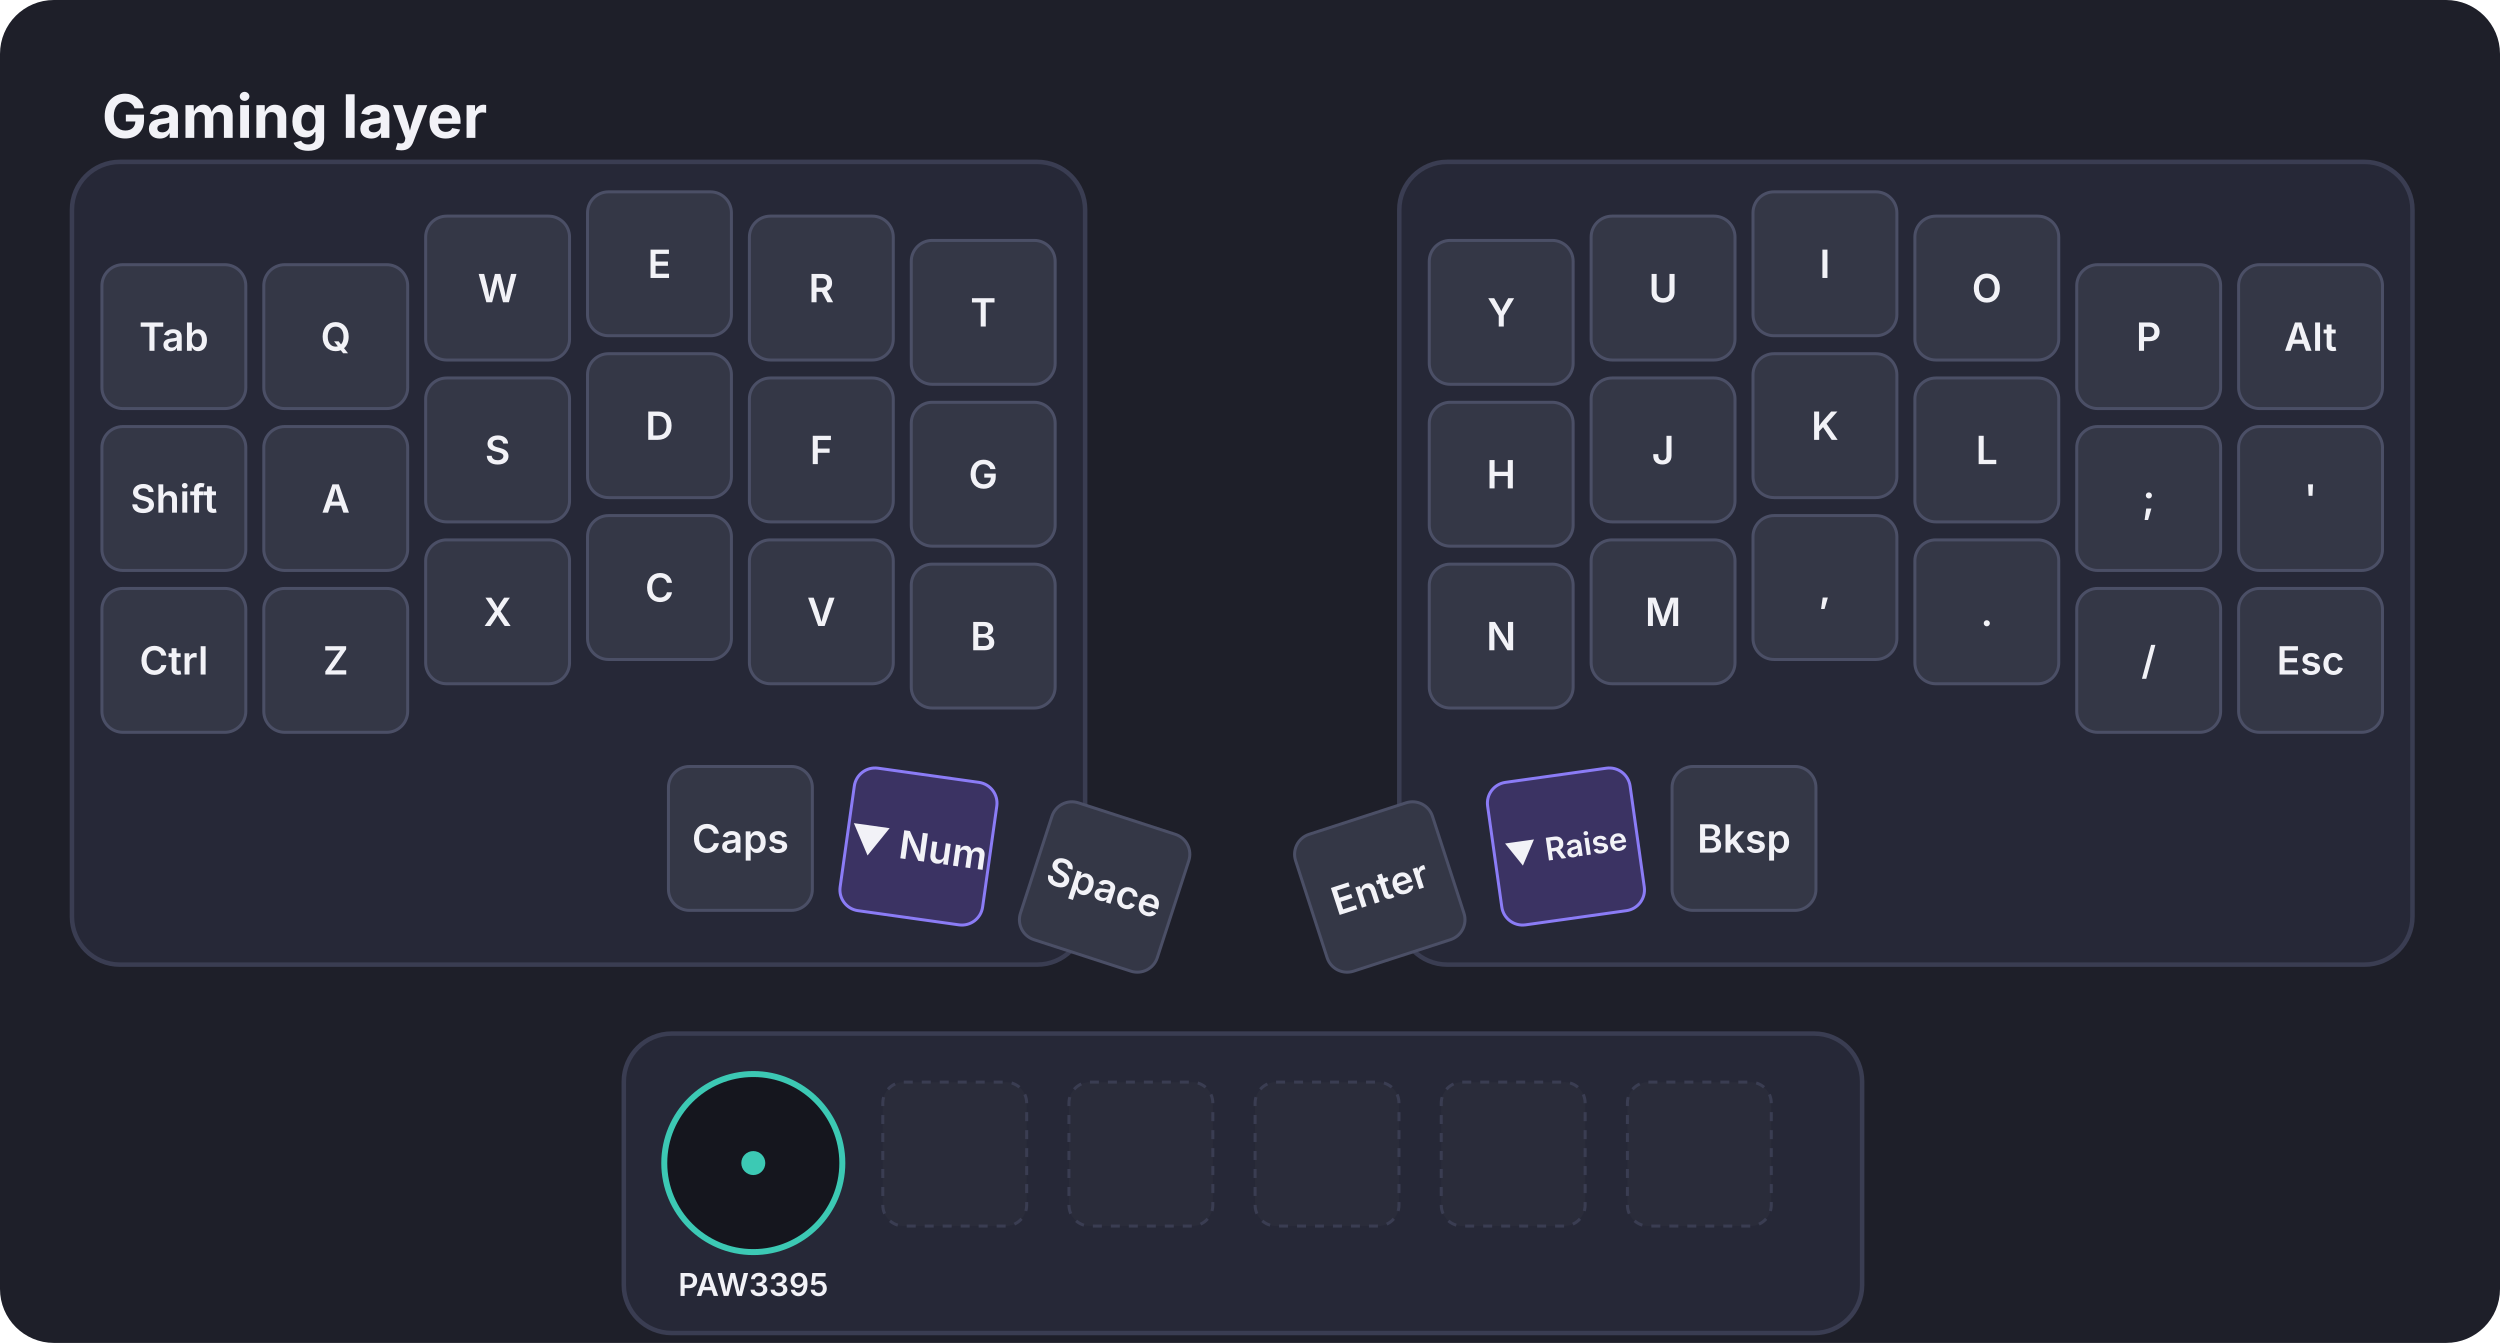
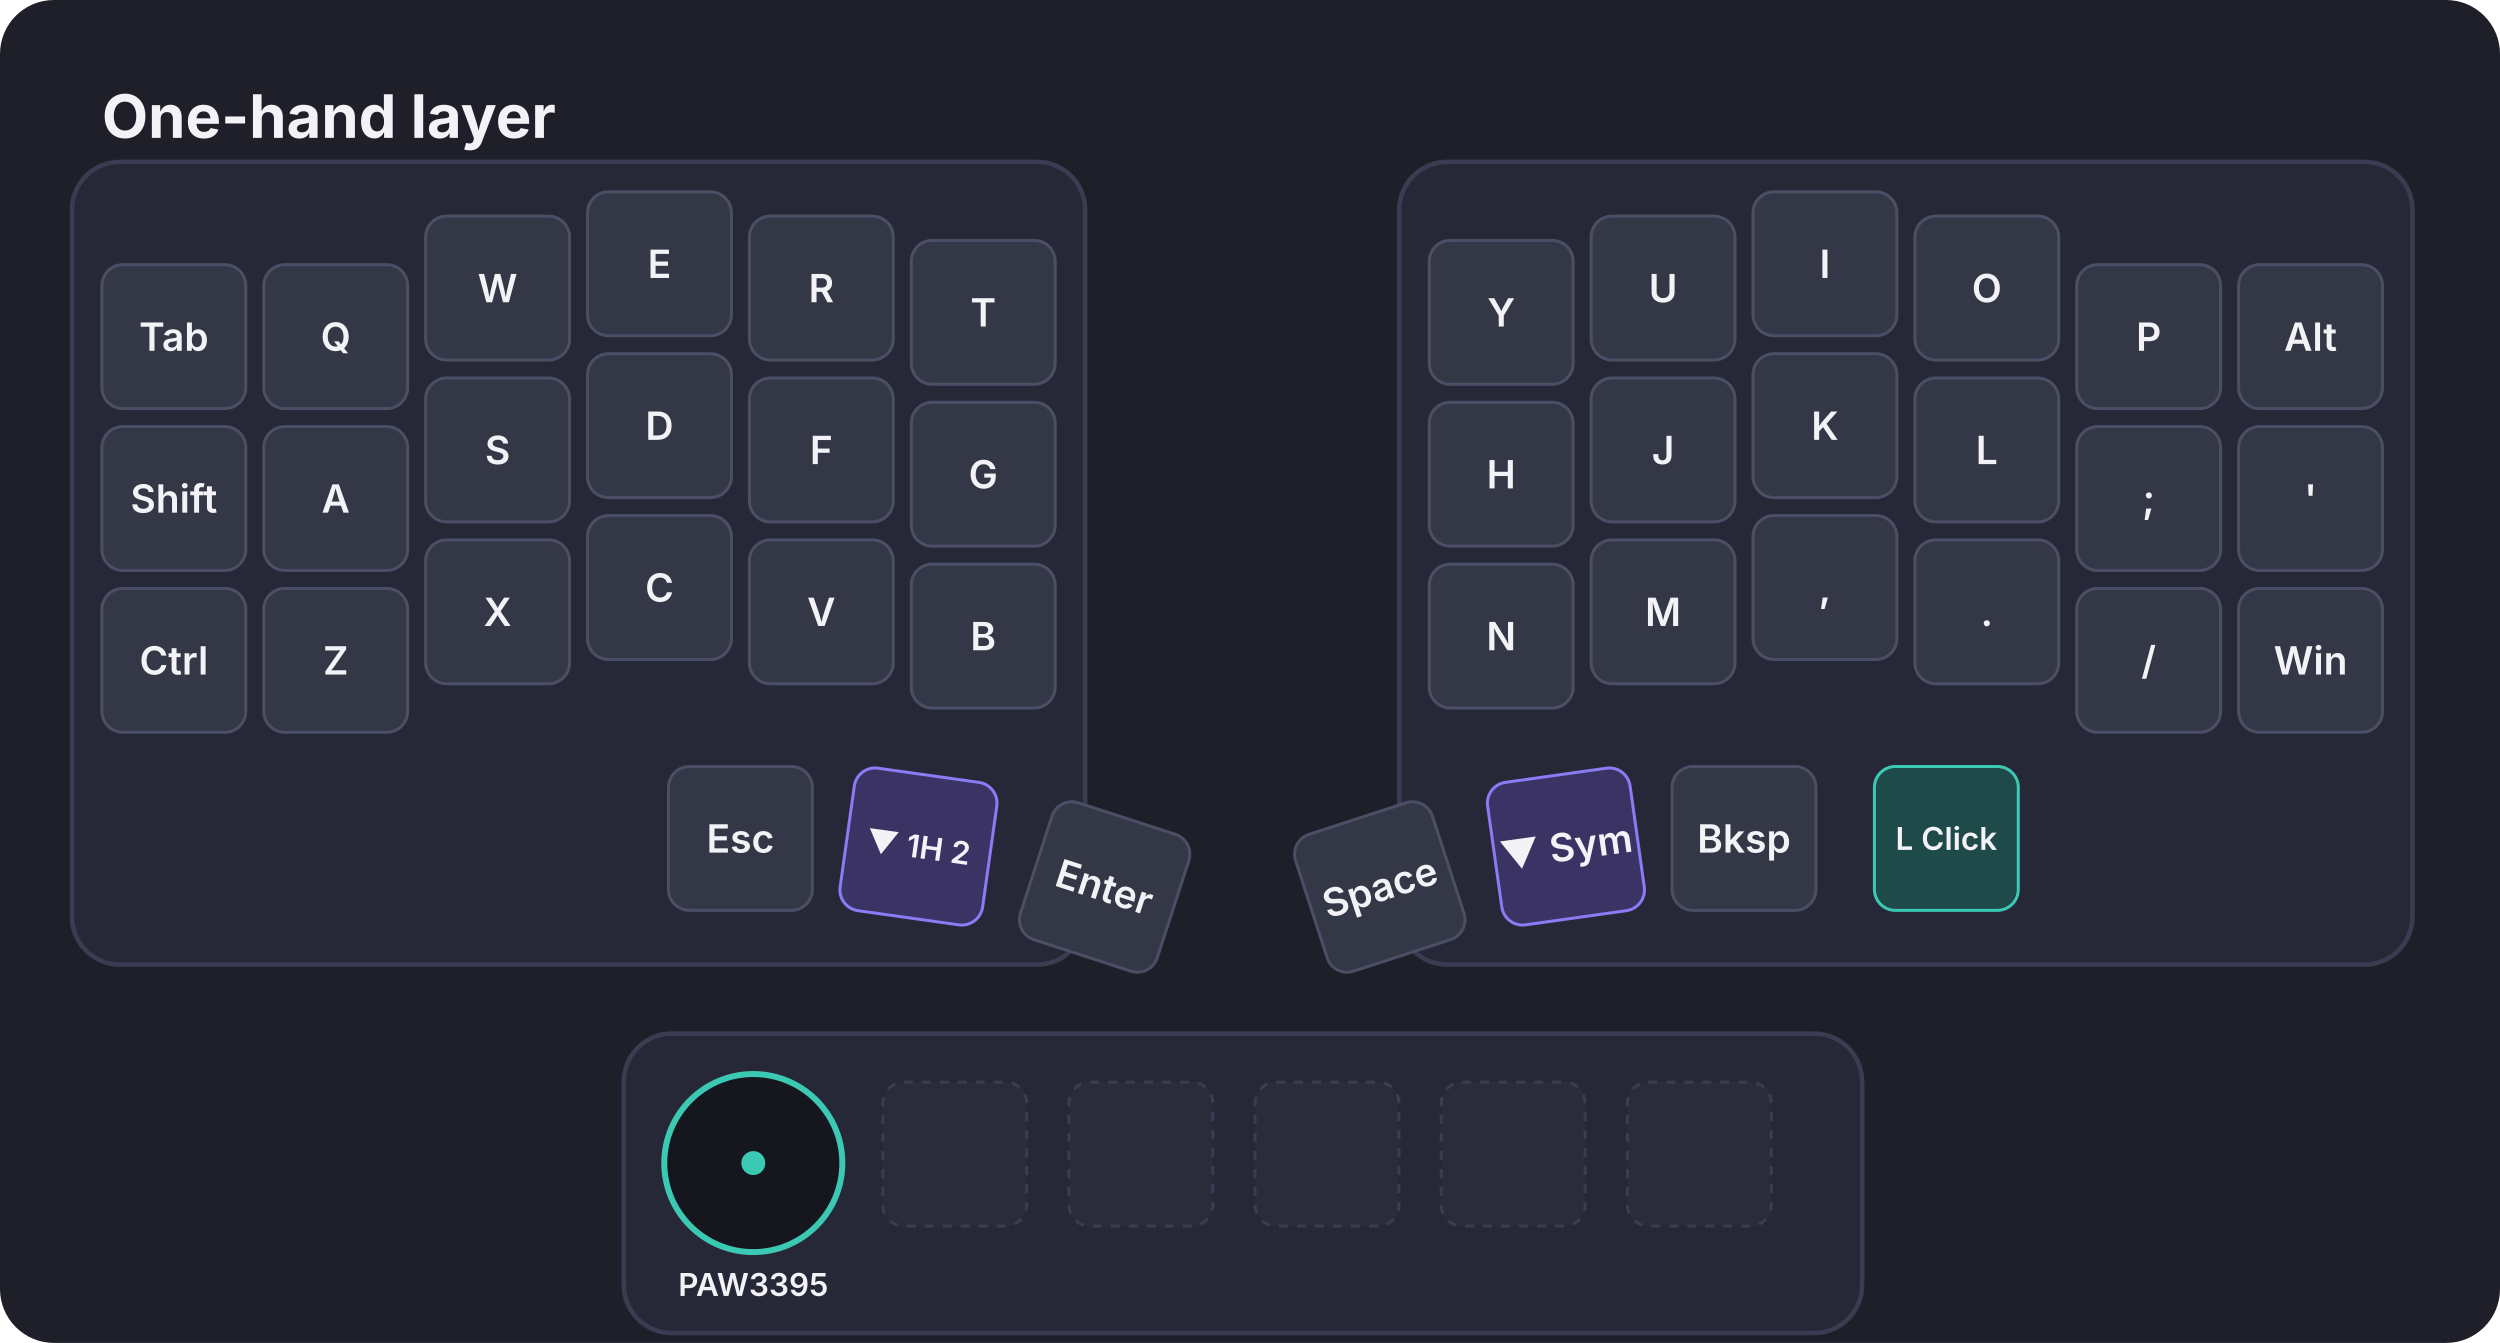
<svg xmlns="http://www.w3.org/2000/svg" width="834" height="448" viewBox="0 0 834 448">
  <style>
  .bg { fill: #1e1f29; }
  .half { fill: #262837; stroke: #3a3d52; stroke-width: 1.5; }
  .key { fill: #343746; stroke: #4b4f66; stroke-width: 1; }
  .lbl { fill: #f2f2f7; font: 600 13px 'Inter','Segoe UI',Helvetica,Arial,sans-serif; text-anchor: middle; dominant-baseline: central; }
  .small { font-size: 10.5px; }
  .title { fill: #f2f2f7; font: 700 20px 'Inter','Segoe UI',Helvetica,Arial,sans-serif; }
  .sub { fill: #9a9cb3; font: 500 12px 'Inter','Segoe UI',Helvetica,Arial,sans-serif; }
  .kind-layer { fill: #3b3363; stroke: #8b7cf6; }
  .kind-toggle { fill: #4a2a55; stroke: #e07cf6; }
  .kind-rgb { fill: #4a2236; stroke: #f57cb6; }
  .kind-mouse { fill: #1f4a4a; stroke: #3cc9b4; }
  .kind-bt { fill: #1f3a5c; stroke: #4c9cf5; }
  .kind-danger { fill: #5c1f2a; stroke: #f5576c; }
  .kind-macro { fill: #4d3d1d; stroke: #f5b84c; }
  .kind-trans { fill: #2a2c3a; stroke: #3a3d52; stroke-dasharray: 3 3; }
  .sensor { fill: #15161e; stroke: #3cc9b4; stroke-width: 2; }
  .sensor-dot { fill: #3cc9b4; }
  .wire { fill: none; stroke-width: 2.2; }
  .pin { fill: #f2f2f7; font: 500 11.5px 'JetBrains Mono','Fira Code',Menlo,monospace; dominant-baseline: central; }
  .pinbox { fill: #343746; stroke: #4b4f66; }
  .board { fill: #17351f; stroke: #3ccf6e; stroke-width: 2; }
</style>
  <rect class="bg" width="100%" height="100%" rx="18" />
-   <text class="title" x="34" y="46">Gaming layer</text>
+   <text class="title" x="34" y="46">One-hand layer</text>
  <rect class="half" x="24" y="54" width="338" height="267.8" rx="16" />
  <rect class="half" x="466.8" y="54" width="338" height="267.8" rx="16" />
  <rect class="half" x="208.1" y="344.8" width="413.1" height="99.9" rx="16" />
  <circle class="sensor" cx="251.3" cy="388.0" r="29.7" />
  <circle class="sensor-dot" cx="251.3" cy="388.0" r="4" />
  <text class="lbl small" x="251.3" y="428.5">PAW3395</text>
  <g>
    <rect class="key" x="34.0" y="88.3" width="48" height="48" rx="7" />
    <text class="lbl" x="58.0" y="112.3">Tab</text>
  </g>
  <g>
    <rect class="key" x="88.0" y="88.3" width="48" height="48" rx="7" />
    <text class="lbl" x="112.0" y="112.3">Q</text>
  </g>
  <g>
    <rect class="key" x="142.0" y="72.1" width="48" height="48" rx="7" />
    <text class="lbl" x="166.0" y="96.1">W</text>
  </g>
  <g>
    <rect class="key" x="196.0" y="64.0" width="48" height="48" rx="7" />
    <text class="lbl" x="220.0" y="88.0">E</text>
  </g>
  <g>
    <rect class="key" x="250.0" y="72.1" width="48" height="48" rx="7" />
    <text class="lbl" x="274.0" y="96.1">R</text>
  </g>
  <g>
    <rect class="key" x="304.0" y="80.2" width="48" height="48" rx="7" />
    <text class="lbl" x="328.0" y="104.2">T</text>
  </g>
  <g>
    <rect class="key" x="476.8" y="80.2" width="48" height="48" rx="7" />
    <text class="lbl" x="500.8" y="104.2">Y</text>
  </g>
  <g>
    <rect class="key" x="530.8" y="72.1" width="48" height="48" rx="7" />
    <text class="lbl" x="554.8" y="96.1">U</text>
  </g>
  <g>
    <rect class="key" x="584.8" y="64.0" width="48" height="48" rx="7" />
    <text class="lbl" x="608.8" y="88.0">I</text>
  </g>
  <g>
    <rect class="key" x="638.8" y="72.1" width="48" height="48" rx="7" />
    <text class="lbl" x="662.8" y="96.1">O</text>
  </g>
  <g>
    <rect class="key" x="692.8" y="88.3" width="48" height="48" rx="7" />
    <text class="lbl" x="716.8" y="112.3">P</text>
  </g>
  <g>
    <rect class="key" x="746.8" y="88.3" width="48" height="48" rx="7" />
    <text class="lbl" x="770.8" y="112.3">Alt</text>
  </g>
  <g>
    <rect class="key" x="34.0" y="142.3" width="48" height="48" rx="7" />
    <text class="lbl" x="58.0" y="166.3">Shift</text>
  </g>
  <g>
    <rect class="key" x="88.0" y="142.3" width="48" height="48" rx="7" />
    <text class="lbl" x="112.0" y="166.3">A</text>
  </g>
  <g>
    <rect class="key" x="142.0" y="126.1" width="48" height="48" rx="7" />
    <text class="lbl" x="166.0" y="150.1">S</text>
  </g>
  <g>
    <rect class="key" x="196.0" y="118.0" width="48" height="48" rx="7" />
    <text class="lbl" x="220.0" y="142.0">D</text>
  </g>
  <g>
    <rect class="key" x="250.0" y="126.1" width="48" height="48" rx="7" />
    <text class="lbl" x="274.0" y="150.1">F</text>
  </g>
  <g>
    <rect class="key" x="304.0" y="134.2" width="48" height="48" rx="7" />
    <text class="lbl" x="328.0" y="158.2">G</text>
  </g>
  <g>
    <rect class="key" x="476.8" y="134.2" width="48" height="48" rx="7" />
    <text class="lbl" x="500.8" y="158.2">H</text>
  </g>
  <g>
    <rect class="key" x="530.8" y="126.1" width="48" height="48" rx="7" />
    <text class="lbl" x="554.8" y="150.1">J</text>
  </g>
  <g>
    <rect class="key" x="584.8" y="118.0" width="48" height="48" rx="7" />
    <text class="lbl" x="608.8" y="142.0">K</text>
  </g>
  <g>
    <rect class="key" x="638.8" y="126.1" width="48" height="48" rx="7" />
    <text class="lbl" x="662.8" y="150.1">L</text>
  </g>
  <g>
    <rect class="key" x="692.8" y="142.3" width="48" height="48" rx="7" />
    <text class="lbl" x="716.8" y="166.3">;</text>
  </g>
  <g>
    <rect class="key" x="746.8" y="142.3" width="48" height="48" rx="7" />
    <text class="lbl" x="770.8" y="166.3">'</text>
  </g>
  <g>
    <rect class="key" x="34.0" y="196.3" width="48" height="48" rx="7" />
    <text class="lbl" x="58.0" y="220.3">Ctrl</text>
  </g>
  <g>
    <rect class="key" x="88.0" y="196.3" width="48" height="48" rx="7" />
    <text class="lbl" x="112.0" y="220.3">Z</text>
  </g>
  <g>
    <rect class="key" x="142.0" y="180.1" width="48" height="48" rx="7" />
    <text class="lbl" x="166.0" y="204.1">X</text>
  </g>
  <g>
    <rect class="key" x="196.0" y="172.0" width="48" height="48" rx="7" />
    <text class="lbl" x="220.0" y="196.0">C</text>
  </g>
  <g>
    <rect class="key" x="250.0" y="180.1" width="48" height="48" rx="7" />
    <text class="lbl" x="274.0" y="204.1">V</text>
  </g>
  <g>
    <rect class="key" x="304.0" y="188.2" width="48" height="48" rx="7" />
    <text class="lbl" x="328.0" y="212.2">B</text>
  </g>
  <g>
    <rect class="key" x="476.8" y="188.2" width="48" height="48" rx="7" />
    <text class="lbl" x="500.8" y="212.2">N</text>
  </g>
  <g>
    <rect class="key" x="530.8" y="180.1" width="48" height="48" rx="7" />
    <text class="lbl" x="554.8" y="204.1">M</text>
  </g>
  <g>
    <rect class="key" x="584.8" y="172.0" width="48" height="48" rx="7" />
    <text class="lbl" x="608.8" y="196.0">,</text>
  </g>
  <g>
    <rect class="key" x="638.8" y="180.1" width="48" height="48" rx="7" />
    <text class="lbl" x="662.8" y="204.1">.</text>
  </g>
  <g>
    <rect class="key" x="692.8" y="196.3" width="48" height="48" rx="7" />
    <text class="lbl" x="716.8" y="220.3">/</text>
  </g>
  <g>
    <rect class="key" x="746.8" y="196.3" width="48" height="48" rx="7" />
-     <text class="lbl" x="770.8" y="220.3">Esc</text>
+     <text class="lbl" x="770.8" y="220.3">Win</text>
  </g>
  <g>
    <rect class="key" x="223.0" y="255.7" width="48" height="48" rx="7" />
-     <text class="lbl" x="247.0" y="279.7">Caps</text>
+     <text class="lbl" x="247.0" y="279.7">Esc</text>
  </g>
  <g transform="rotate(8 306.4 282.4)">
    <rect class="key kind-layer" x="282.4" y="258.4" width="48" height="48" rx="7" />
-     <text class="lbl" x="306.4" y="282.4">▼ Num</text>
+     <text class="lbl small" x="306.4" y="282.4">▼ 1H 2</text>
  </g>
  <g transform="rotate(18 368.5 295.9)">
    <rect class="key" x="344.5" y="271.9" width="48" height="48" rx="7" />
-     <text class="lbl" x="368.5" y="295.9">Space</text>
+     <text class="lbl" x="368.5" y="295.9">Enter</text>
  </g>
  <g transform="rotate(-18 460.3 295.9)">
    <rect class="key" x="436.3" y="271.9" width="48" height="48" rx="7" />
-     <text class="lbl" x="460.3" y="295.9">Enter</text>
+     <text class="lbl" x="460.3" y="295.9">Space</text>
  </g>
  <g transform="rotate(-8 522.4 282.4)">
    <rect class="key kind-layer" x="498.4" y="258.4" width="48" height="48" rx="7" />
-     <text class="lbl small" x="522.4" y="282.4">▼ Raise</text>
+     <text class="lbl" x="522.4" y="282.4">▼ Sym</text>
  </g>
  <g>
    <rect class="key" x="557.8" y="255.7" width="48" height="48" rx="7" />
    <text class="lbl" x="581.8" y="279.7">Bksp</text>
  </g>
  <g>
+     <rect class="key kind-mouse" x="625.3" y="255.7" width="48" height="48" rx="7" />
+     <text class="lbl small" x="649.3" y="279.7">L Click</text>
+   </g>
+   <g>
    <rect class="key kind-trans" x="294.5" y="361.0" width="48" height="48" rx="7" />
  </g>
  <g>
    <rect class="key kind-trans" x="356.6" y="361.0" width="48" height="48" rx="7" />
  </g>
  <g>
    <rect class="key kind-trans" x="418.7" y="361.0" width="48" height="48" rx="7" />
  </g>
  <g>
    <rect class="key kind-trans" x="480.8" y="361.0" width="48" height="48" rx="7" />
  </g>
  <g>
    <rect class="key kind-trans" x="542.9" y="361.0" width="48" height="48" rx="7" />
  </g>
</svg>
